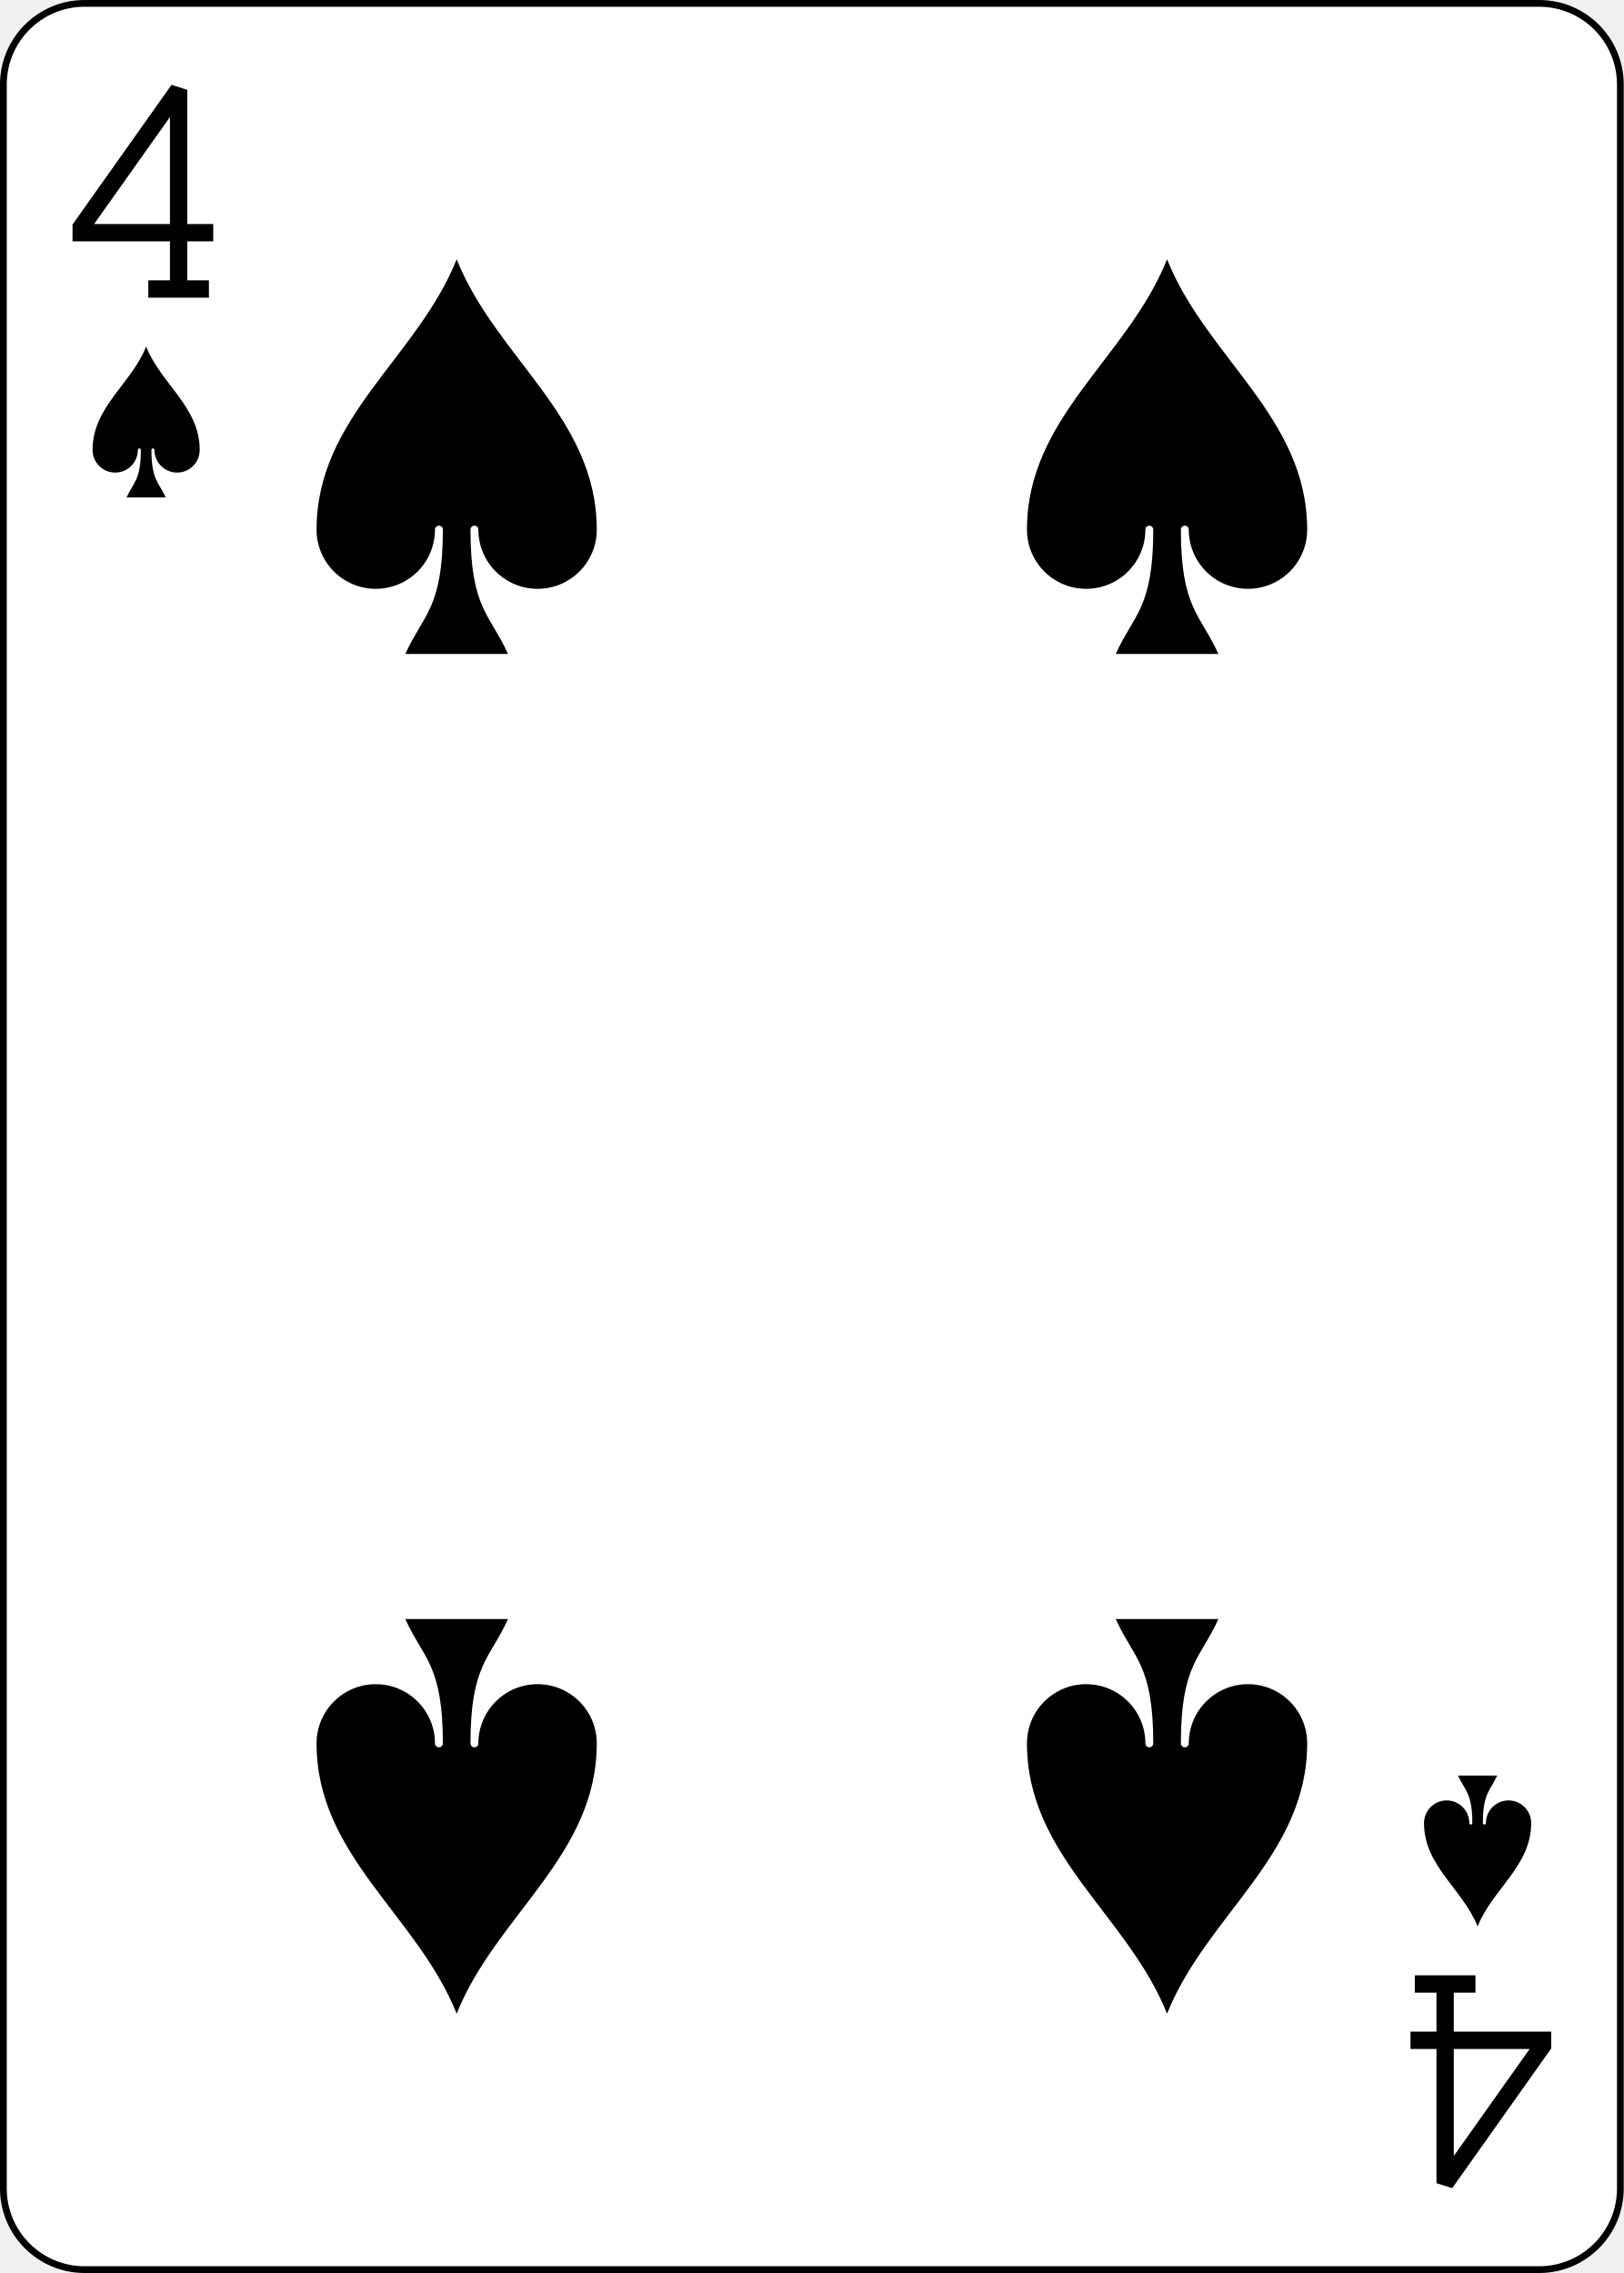
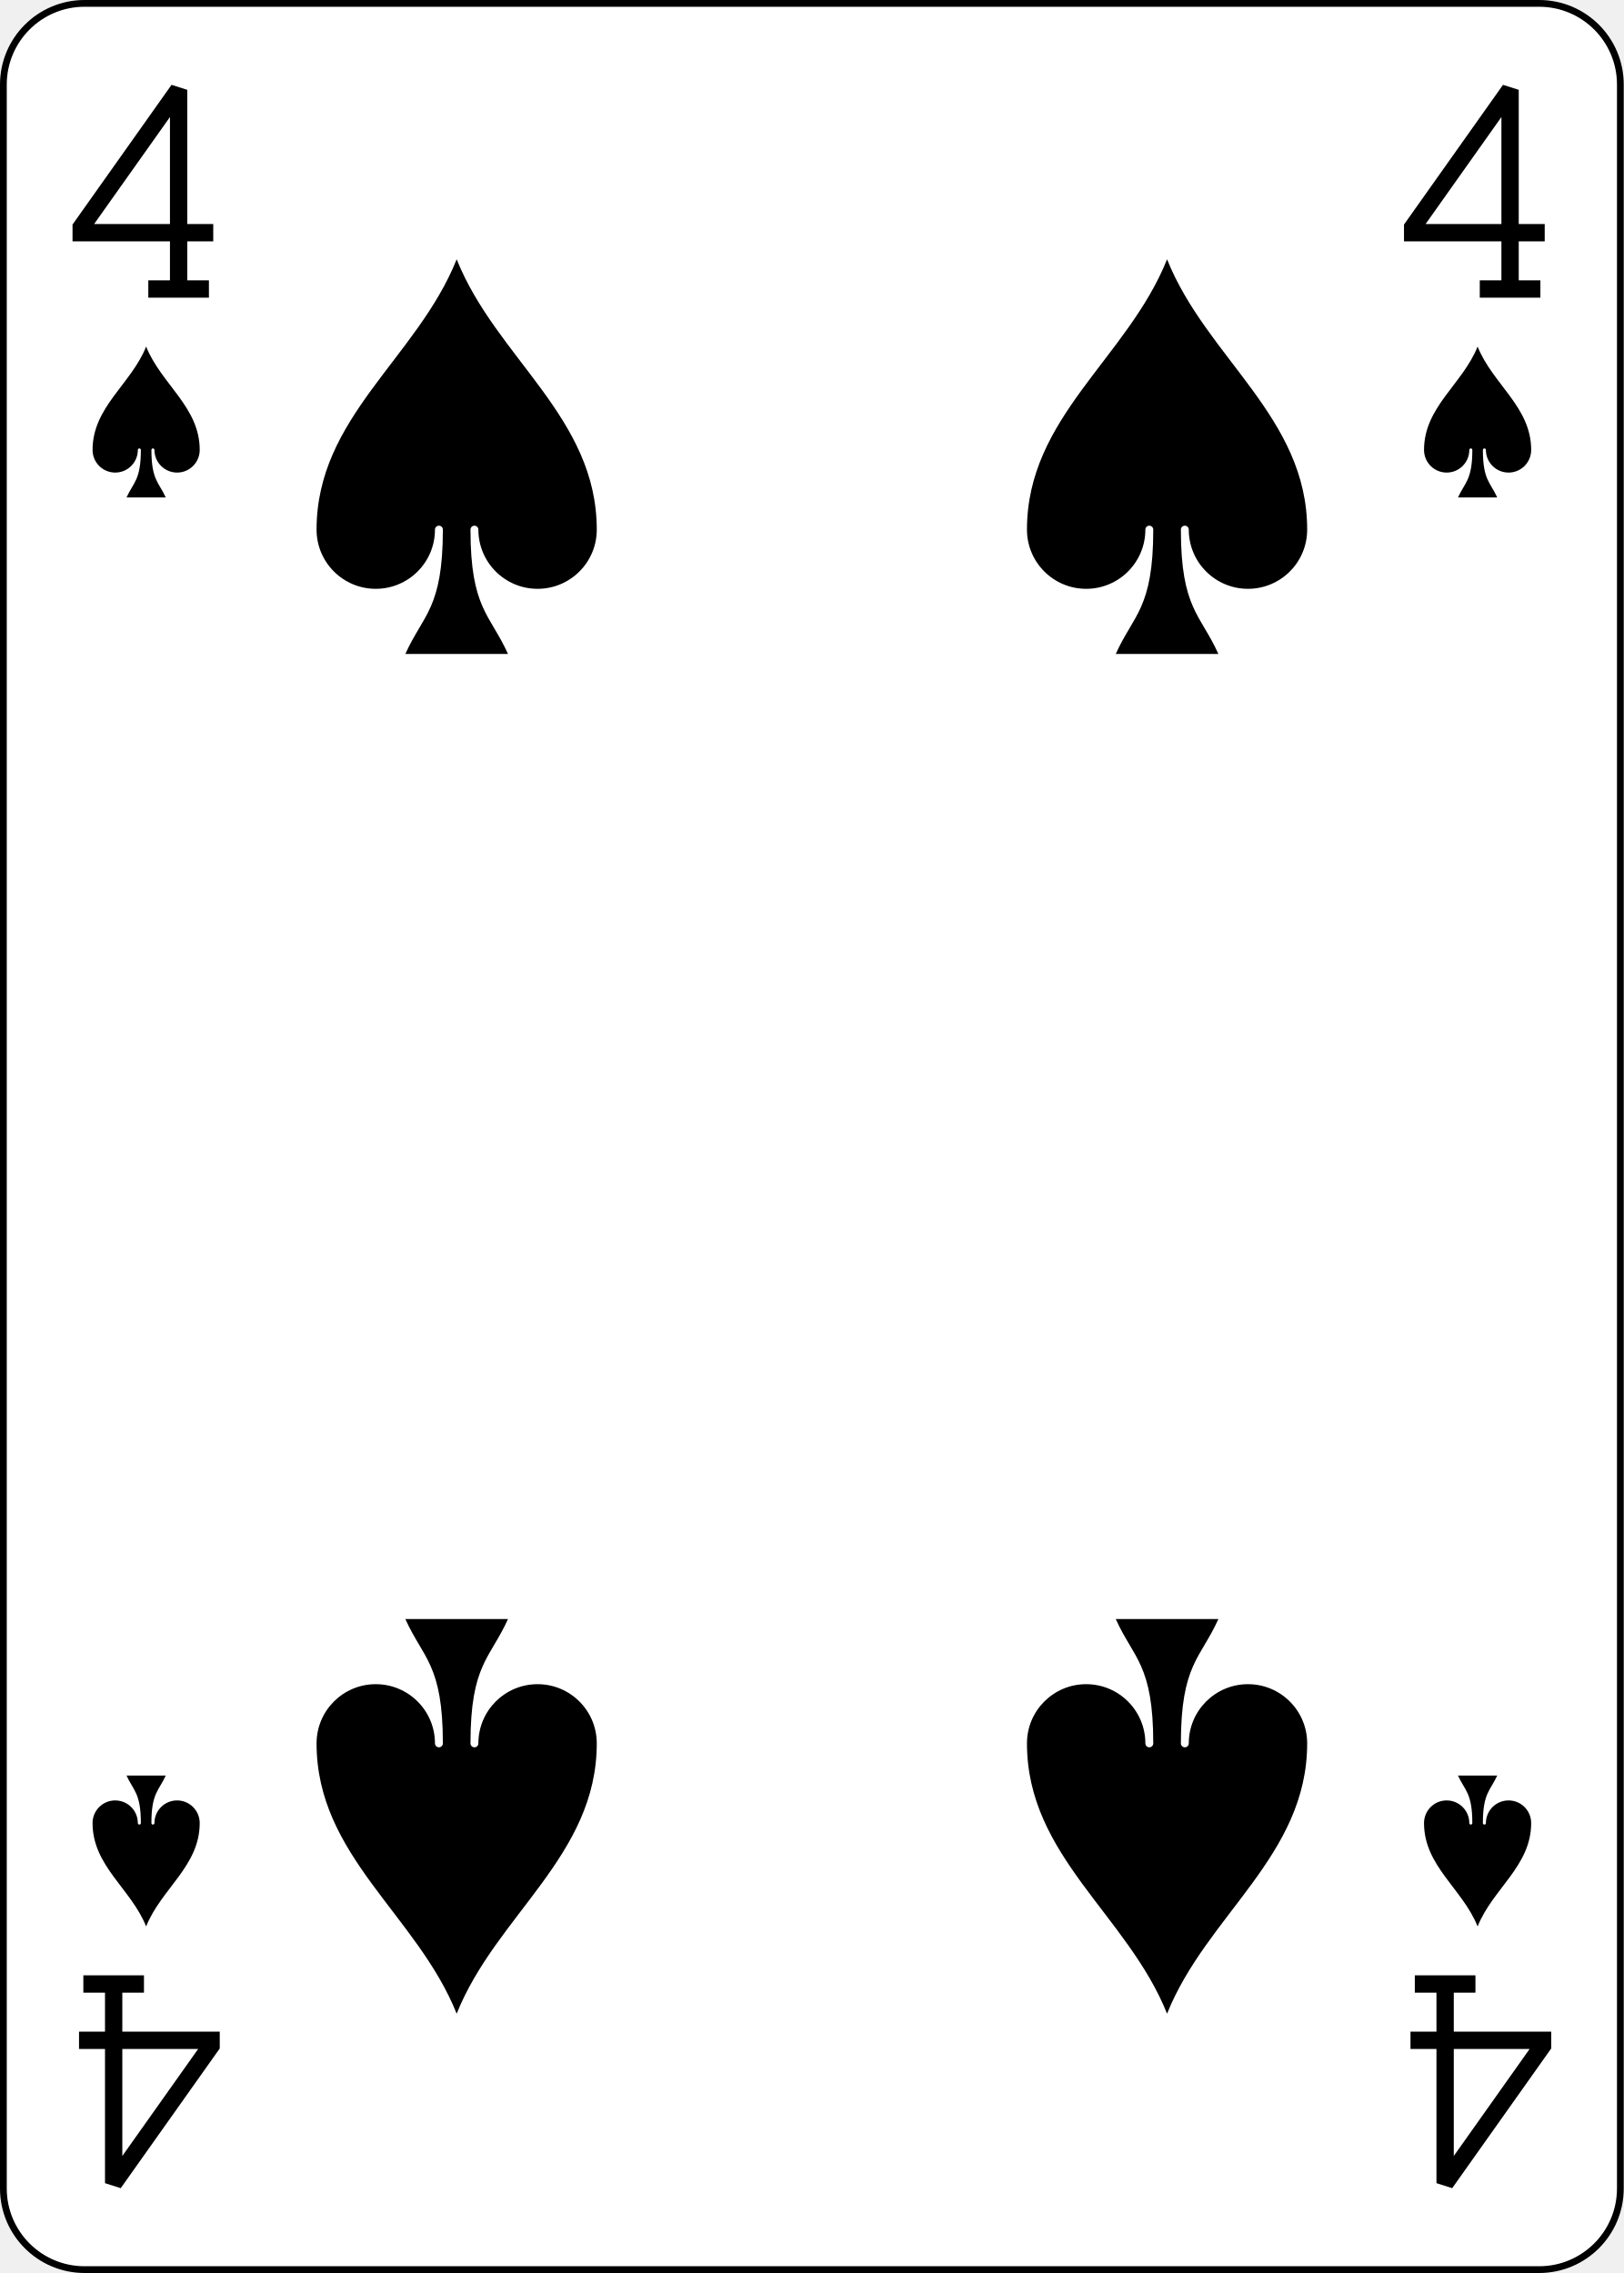
<svg xmlns="http://www.w3.org/2000/svg" xmlns:xlink="http://www.w3.org/1999/xlink" class="card" face="4S" height="3.5in" preserveAspectRatio="none" viewBox="-120 -168 240 336" width="2.5in">
  <defs>
    <symbol id="SS4" viewBox="-600 -600 1200 1200" preserveAspectRatio="xMinYMid">
      <path d="M0 -500C100 -250 355 -100 355 185A150 150 0 0 1 55 185A10 10 0 0 0 35 185C35 385 85 400 130 500L-130 500C-85 400 -35 385 -35 185A10 10 0 0 0 -55 185A150 150 0 0 1 -355 185C-355 -100 -100 -250 0 -500Z" fill="black" />
    </symbol>
    <symbol id="VS4" viewBox="-500 -500 1000 1000" preserveAspectRatio="xMinYMid">
      <path d="M50 460L250 460M150 460L150 -460L-300 175L-300 200L270 200" stroke="black" stroke-width="80" stroke-linecap="square" stroke-miterlimit="1.5" fill="none" />
    </symbol>
  </defs>
  <rect width="239" height="335" x="-119.5" y="-167.5" rx="12" ry="12" fill="white" stroke="black" />
  <use xlink:href="#VS4" height="32" width="32" x="-114.4" y="-156" />
+   <use xlink:href="#VS4" height="32" width="32" x="82.4" y="-156" />
  <use xlink:href="#SS4" height="26.769" width="26.769" x="-111.784" y="-119" />
+   <use xlink:href="#SS4" height="26.769" width="26.769" x="85.016" y="-119" />
  <use xlink:href="#SS4" height="70" width="70" x="-87.501" y="-135.501" />
  <use xlink:href="#SS4" height="70" width="70" x="17.501" y="-135.501" />
  <g transform="rotate(180)">
    <use xlink:href="#VS4" height="32" width="32" x="-114.4" y="-156" />
+     <use xlink:href="#VS4" height="32" width="32" x="82.4" y="-156" />
    <use xlink:href="#SS4" height="26.769" width="26.769" x="-111.784" y="-119" />
+     <use xlink:href="#SS4" height="26.769" width="26.769" x="85.016" y="-119" />
    <use xlink:href="#SS4" height="70" width="70" x="-87.501" y="-135.501" />
    <use xlink:href="#SS4" height="70" width="70" x="17.501" y="-135.501" />
  </g>
</svg>
